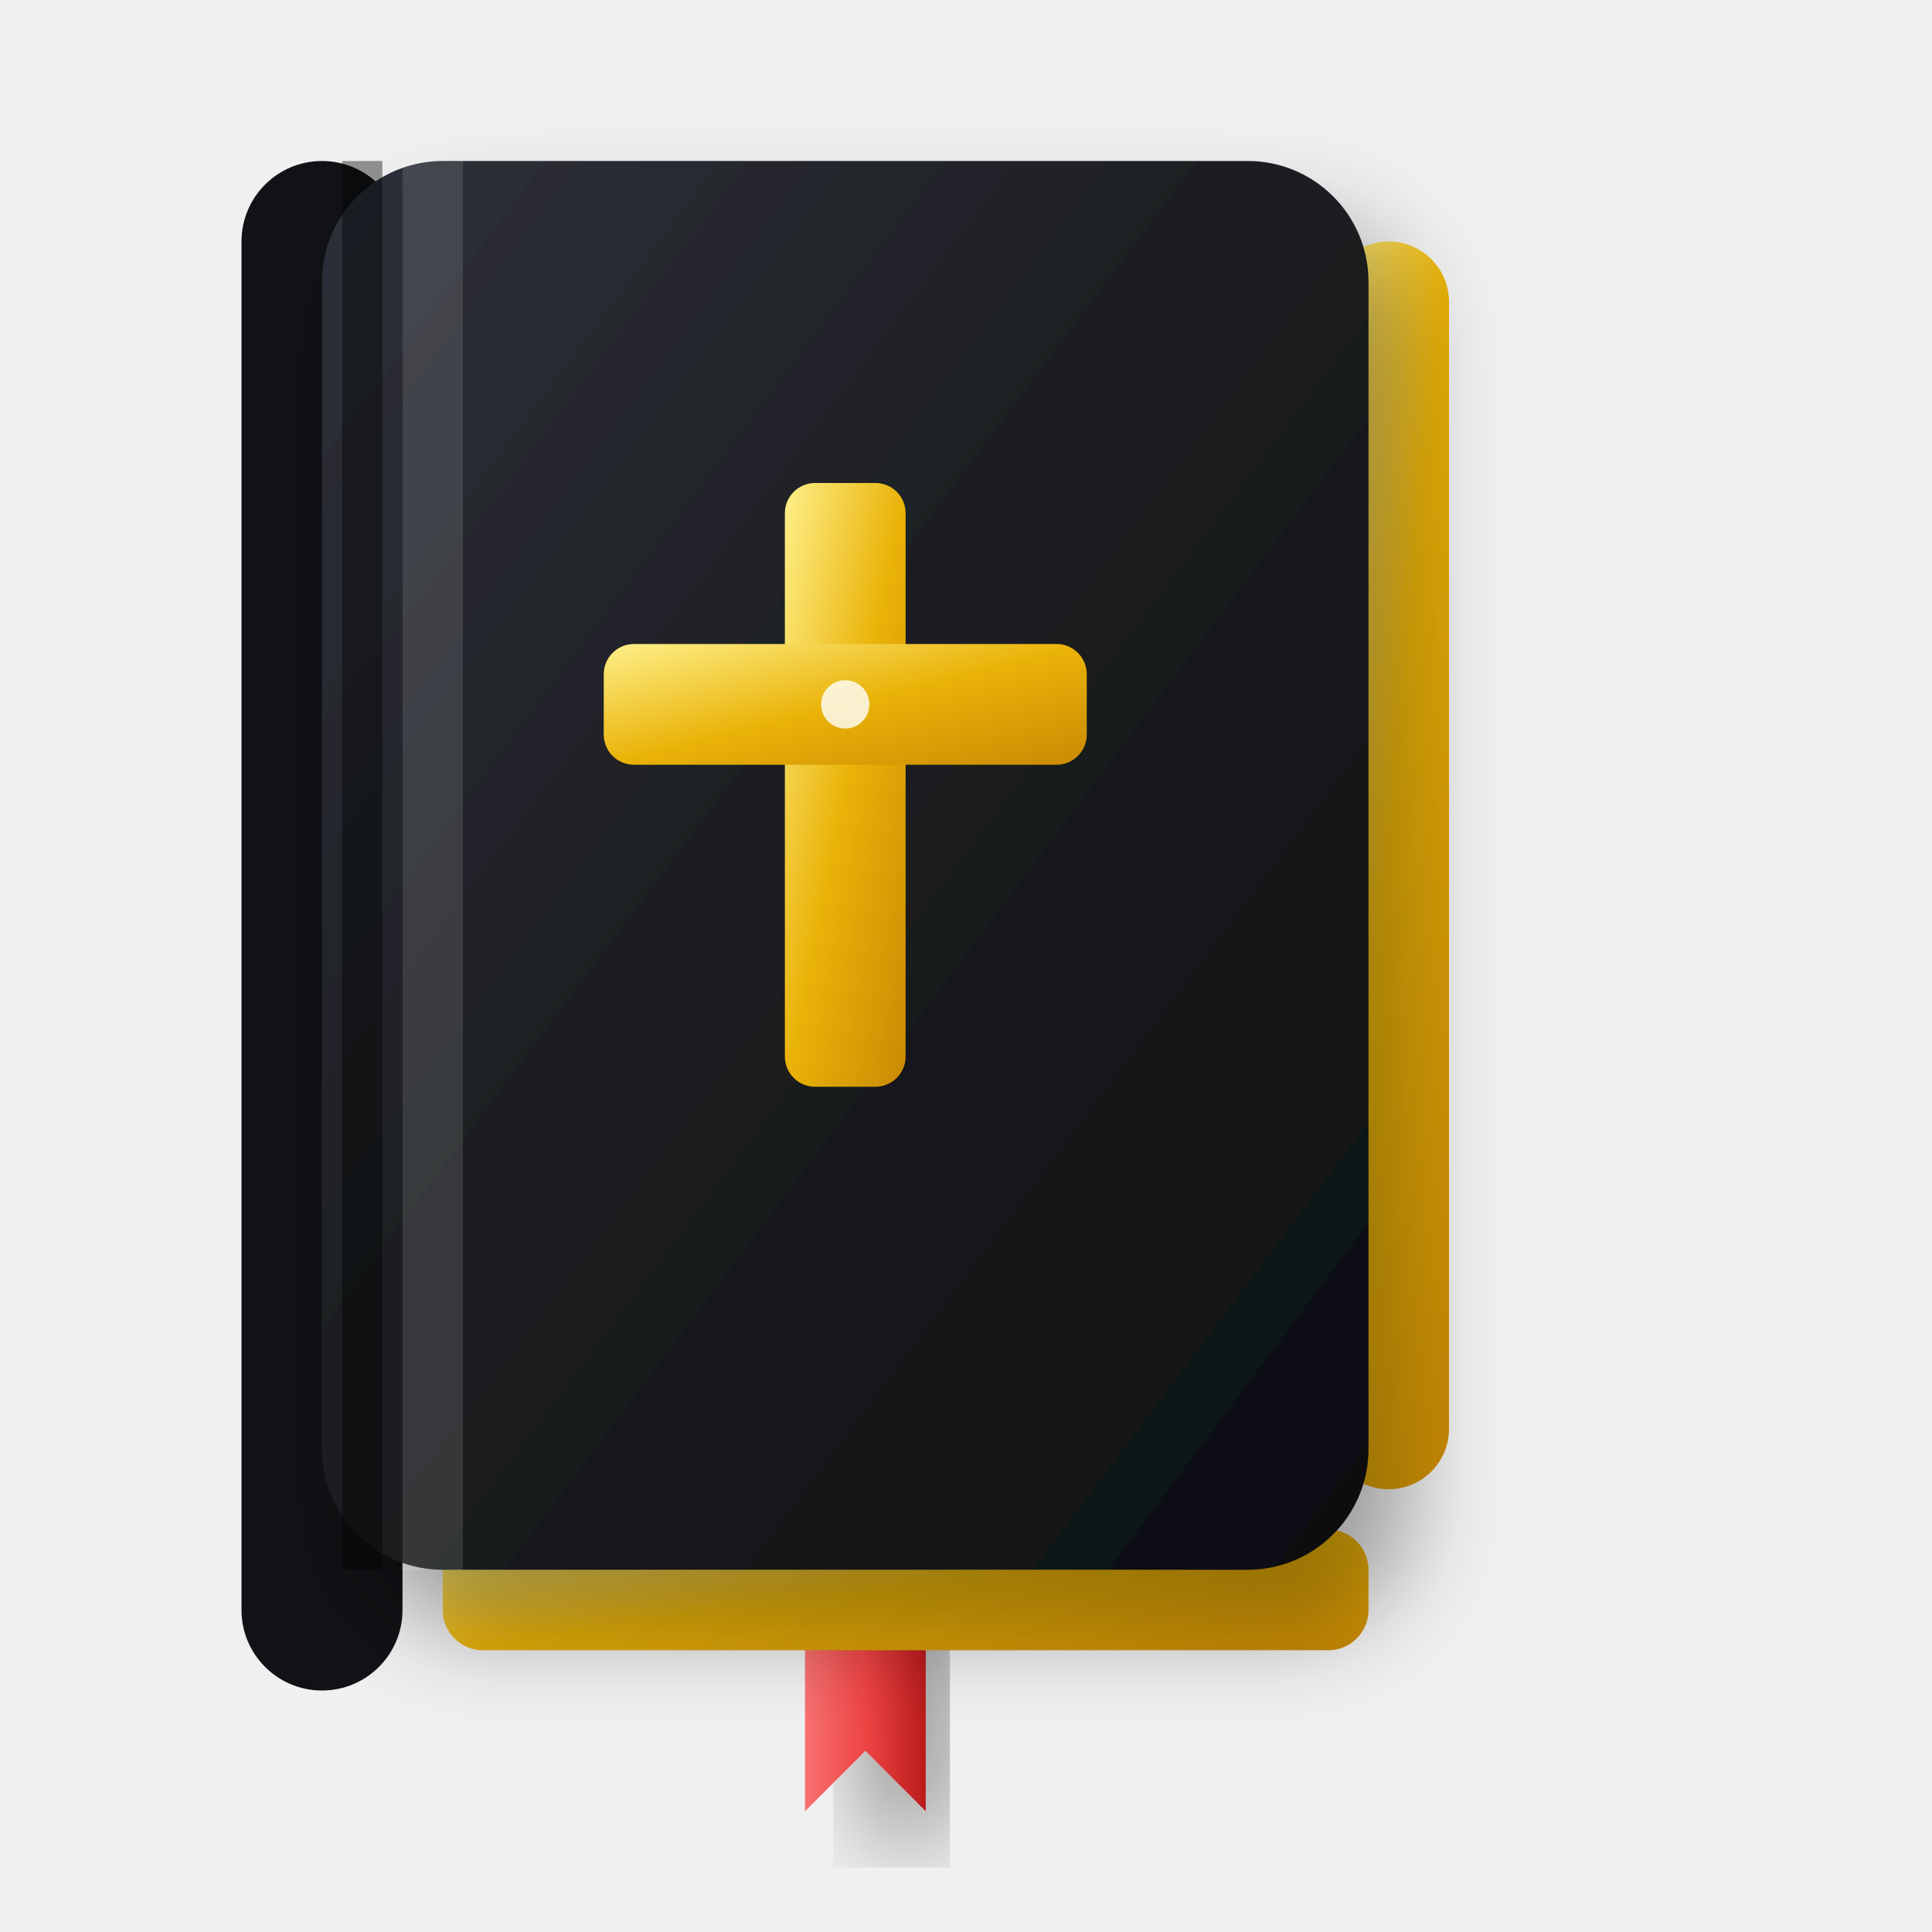
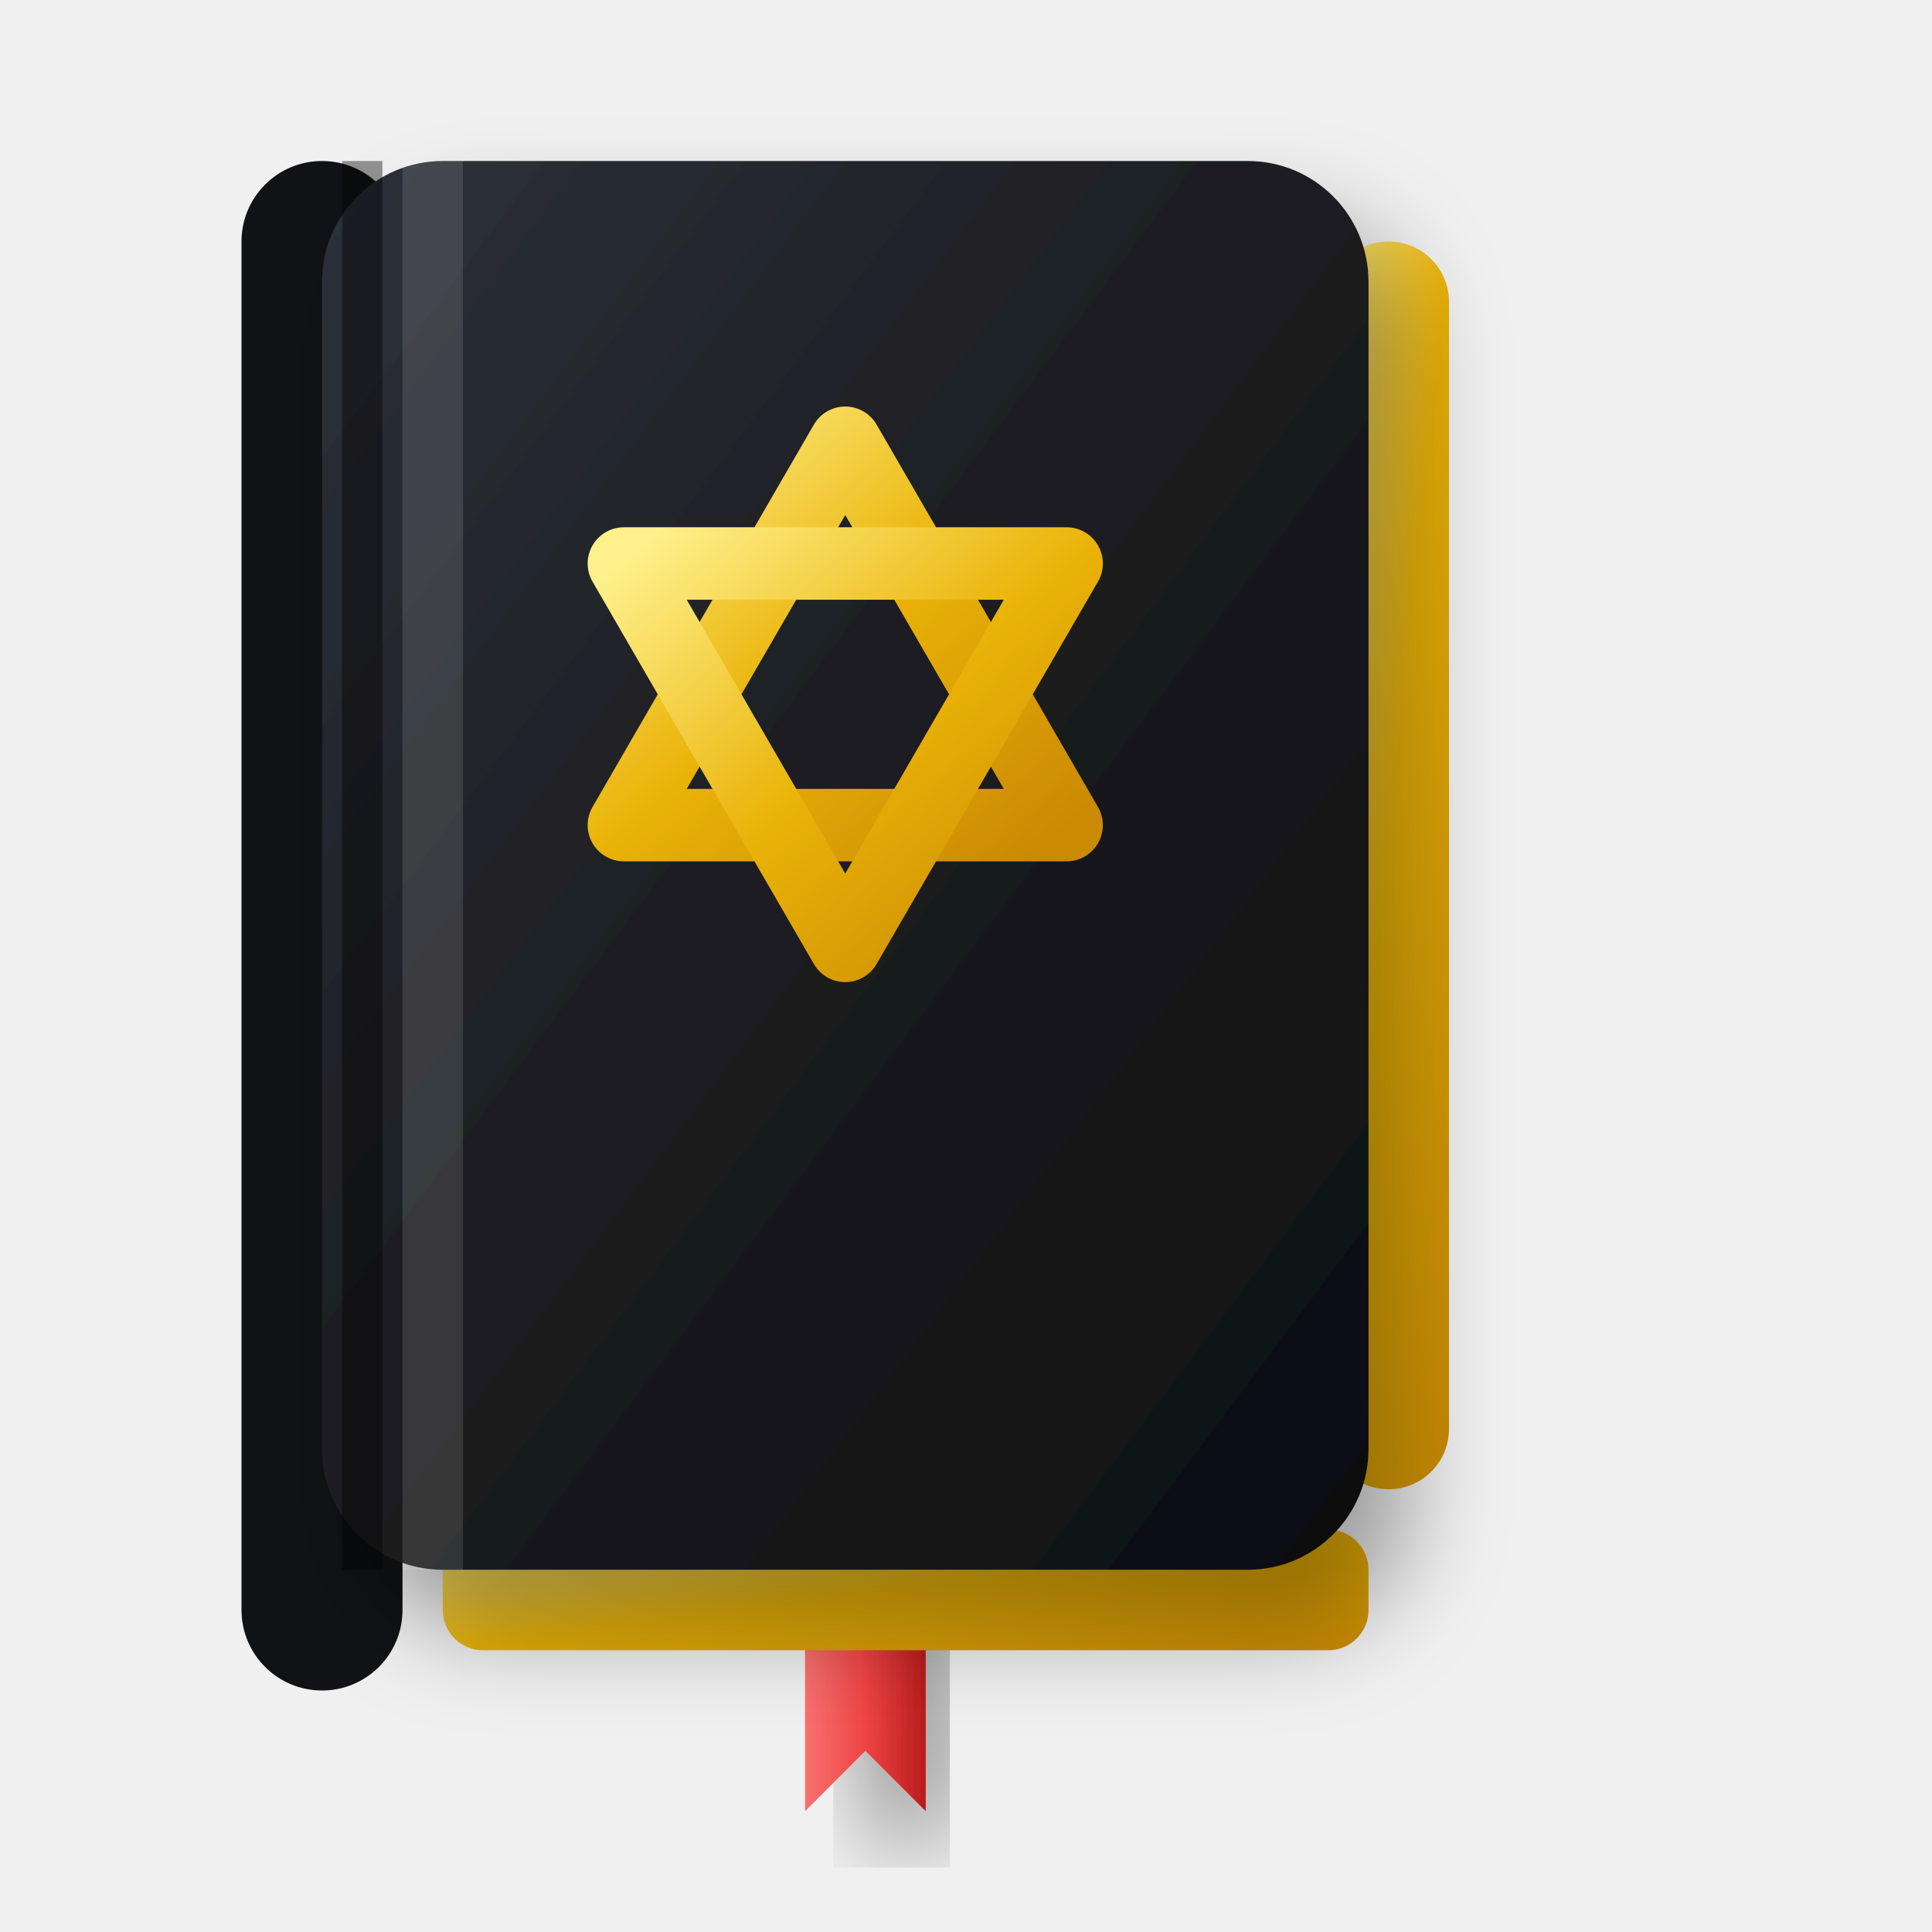
<svg xmlns="http://www.w3.org/2000/svg" viewBox="0 0 48 48" width="48" height="48">
  <defs>
    <filter id="shadow" x="-10%" y="-10%" width="130%" height="130%">
      <feDropShadow dx="1" dy="1.5" stdDeviation="1.2" flood-opacity="0.35" />
    </filter>
    <linearGradient id="coverGrad" x1="0%" y1="0%" x2="100%" y2="100%">
      <stop offset="0%" stop-color="#2d3139" />
      <stop offset="50%" stop-color="#1b1c20" />
      <stop offset="100%" stop-color="#0d0e10" />
    </linearGradient>
    <linearGradient id="goldGrad" x1="0%" y1="0%" x2="100%" y2="100%">
      <stop offset="0%" stop-color="#fef08a" />
      <stop offset="50%" stop-color="#eab308" />
      <stop offset="100%" stop-color="#ca8a04" />
    </linearGradient>
    <linearGradient id="ribbonGrad" x1="0%" y1="0%" x2="100%" y2="0%">
      <stop offset="0%" stop-color="#f87171" />
      <stop offset="50%" stop-color="#ef4444" />
      <stop offset="100%" stop-color="#b91c1c" />
    </linearGradient>
  </defs>
  <path d="M20,38 V45 L21.5,43.5 L23,45 V38 Z" fill="url(#ribbonGrad)" filter="url(#shadow)" />
  <rect x="33" y="6" width="3" height="31" rx="1.5" fill="url(#goldGrad)" />
  <rect x="11" y="38" width="23" height="3" rx="1" fill="url(#goldGrad)" />
  <rect x="6" y="4" width="4" height="38" rx="2" fill="#111215" />
  <rect x="8" y="4" width="26" height="35" rx="3" fill="url(#coverGrad)" filter="url(#shadow)" />
  <rect x="10" y="4" width="1.5" height="35" fill="#ffffff" fill-opacity="0.12" />
  <rect x="8.5" y="4" width="1" height="35" fill="#000000" fill-opacity="0.4" />
  <path d="M 12 4 L 32 4" stroke="url(#goldGrad)" stroke-width="0.5" fill="none" opacity="0.6" stroke-linecap="round" />
  <path d="M 12 39 L 32 39" stroke="url(#goldGrad)" stroke-width="0.5" fill="none" opacity="0.6" stroke-linecap="round" />
-   <g>
-     <rect x="19.5" y="12" width="3" height="15" rx="0.75" fill="url(#goldGrad)" />
-     <rect x="15" y="16" width="12" height="3" rx="0.75" fill="url(#goldGrad)" />
-     <circle cx="21" cy="17.5" r="0.6" fill="#ffffff" opacity="0.8" />
+   <g fill="none" stroke="url(#goldGrad)" stroke-width="1.8" stroke-linejoin="round" stroke-linecap="round">
+     <polygon points="21,11 15.5,20.5 26.5,20.5" />
+     <polygon points="21,23.5 15.5,14 26.5,14" />
  </g>
</svg>
